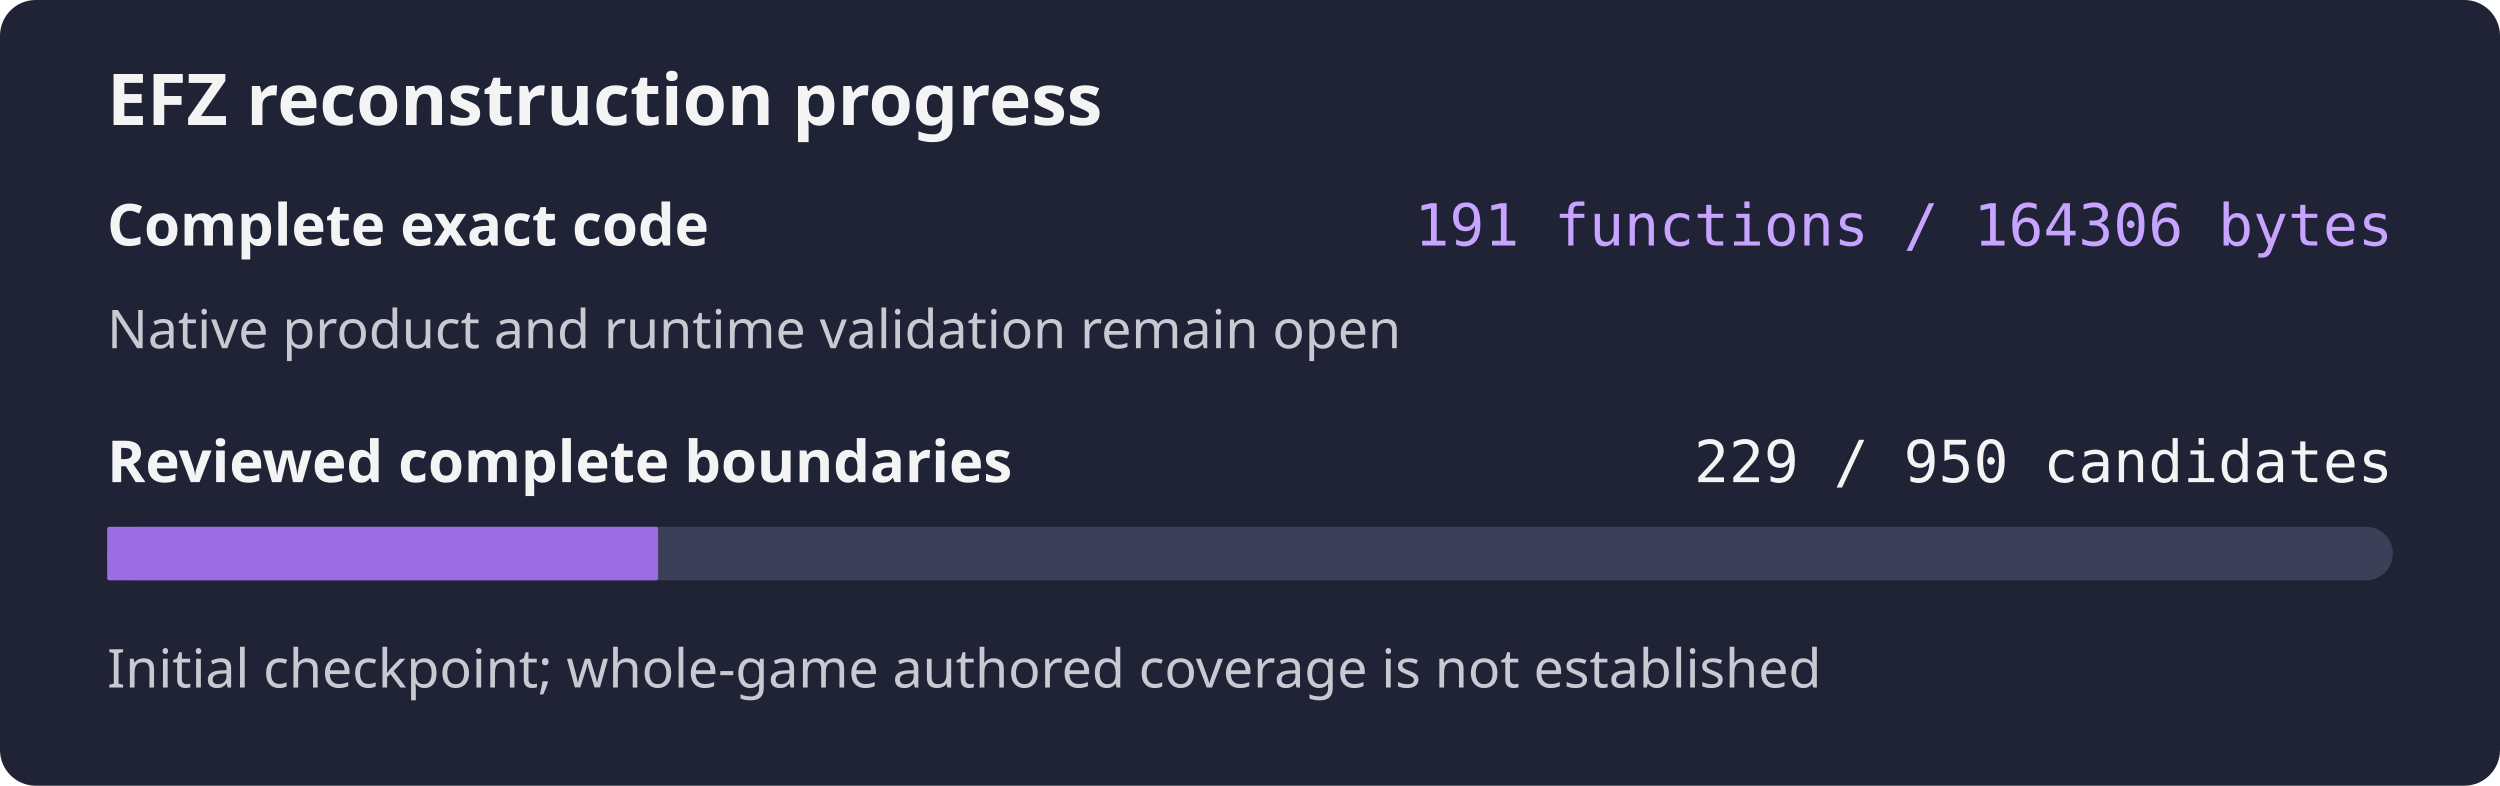
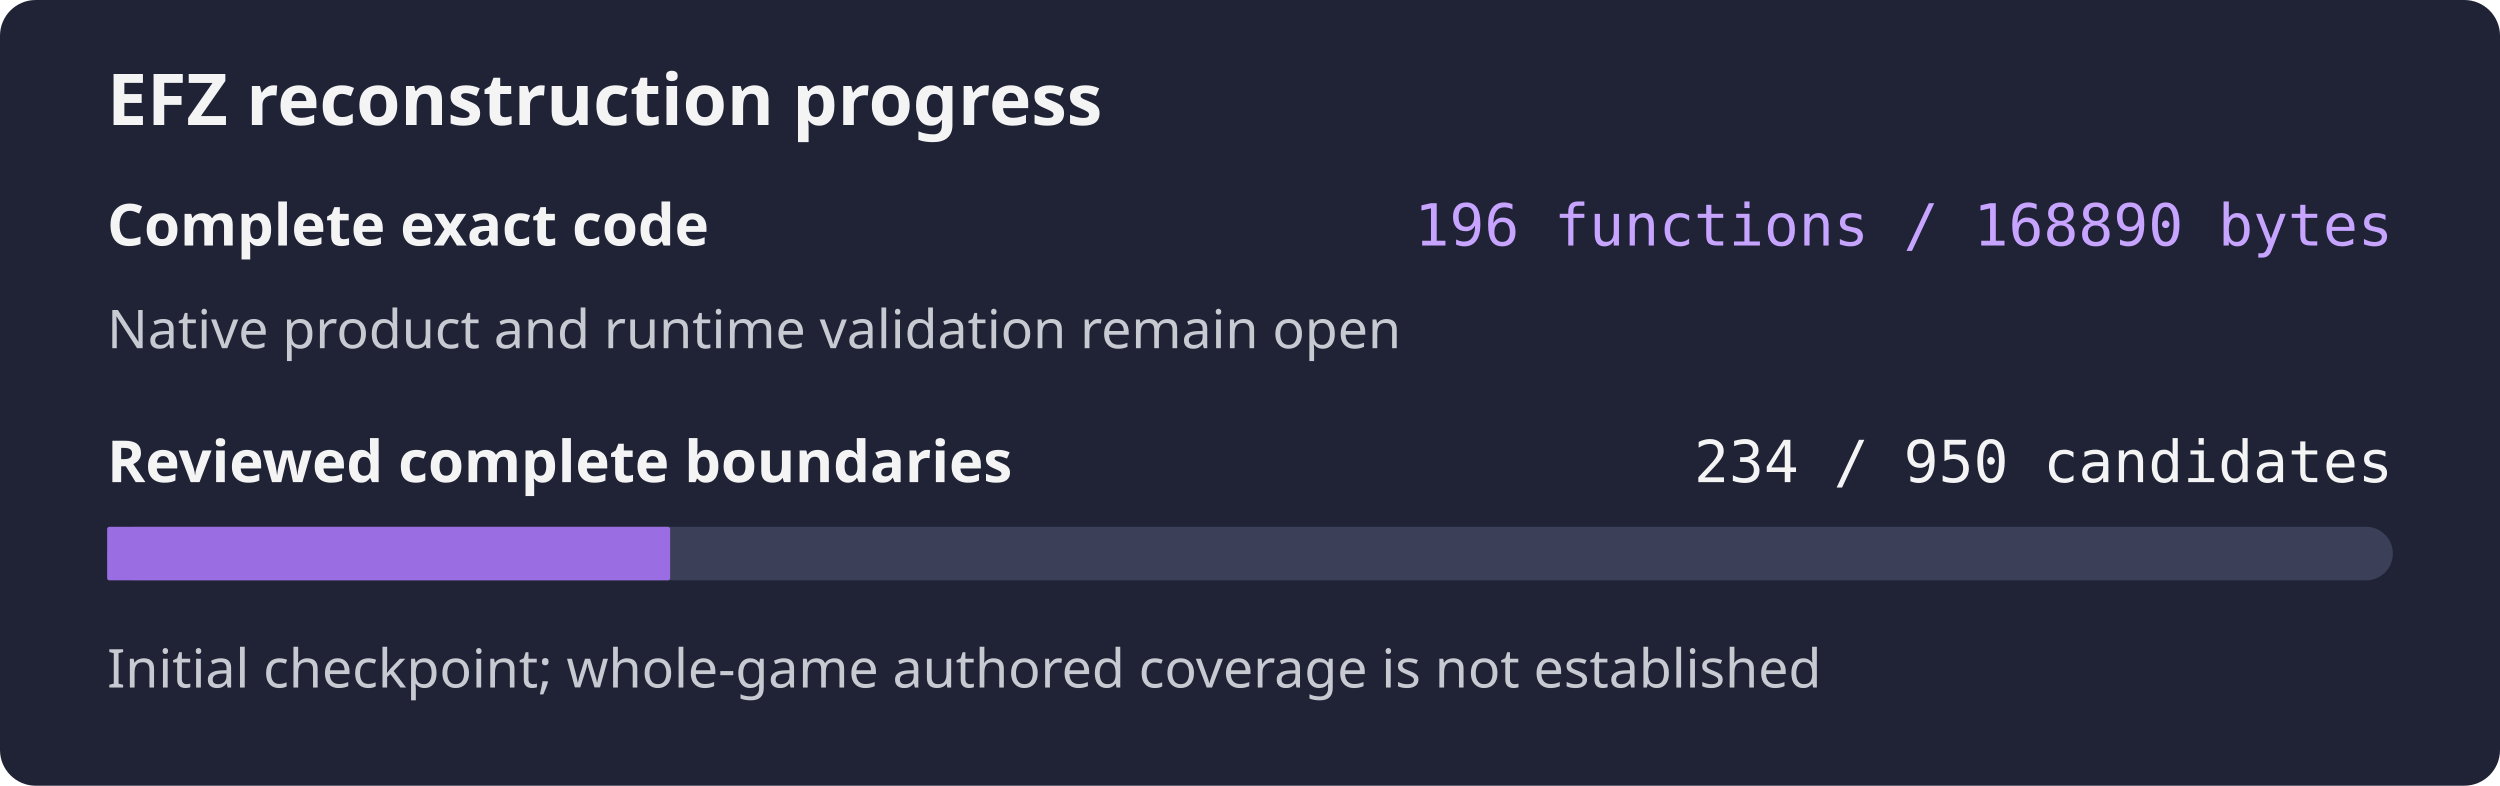
- <svg xmlns="http://www.w3.org/2000/svg" width="560" height="176" role="img" aria-label="EFZ reconstruction: 191 exact functions, 164306 exact bytes; 229 reviewed boundaries out of 950 candidates">
+ <svg xmlns="http://www.w3.org/2000/svg" width="560" height="176" role="img" aria-label="EFZ reconstruction: 196 exact functions, 168890 exact bytes; 234 reviewed boundaries out of 950 candidates">
  <rect width="560" height="176" rx="8" fill="#1f2335" />
  <text x="24" y="28" fill="#f4f4f5" font-family="sans-serif" font-size="16" font-weight="600">EFZ reconstruction progress</text>
  <text x="24" y="55" fill="#f4f4f5" font-family="sans-serif" font-size="13" font-weight="600">Complete exact code</text>
-   <text x="536" y="55" fill="#c7a4ff" text-anchor="end" font-family="monospace" font-size="13">191 functions / 164306 bytes</text>
+   <text x="536" y="55" fill="#c7a4ff" text-anchor="end" font-family="monospace" font-size="13">196 functions / 168890 bytes</text>
  <text x="24" y="78" fill="#c8cad2" font-family="sans-serif" font-size="12">Native product and runtime validation remain open</text>
  <text x="24" y="108" fill="#f4f4f5" font-family="sans-serif" font-size="13" font-weight="600">Reviewed complete boundaries</text>
-   <text x="536" y="108" fill="#f4f4f5" text-anchor="end" font-family="monospace" font-size="13">229 / 950 candidates</text>
+   <text x="536" y="108" fill="#f4f4f5" text-anchor="end" font-family="monospace" font-size="13">234 / 950 candidates</text>
  <rect x="24" y="118" width="512" height="12" rx="6" fill="#3b4058" />
-   <rect x="24" y="118" width="123.42" height="12" rx="0.5" fill="#9b6de3" />
+   <rect x="24" y="118" width="126.11" height="12" rx="0.5" fill="#9b6de3" />
  <text x="24" y="154" fill="#c8cad2" font-family="sans-serif" font-size="12">Initial checkpoint; whole-game authored coverage is not established</text>
</svg>
